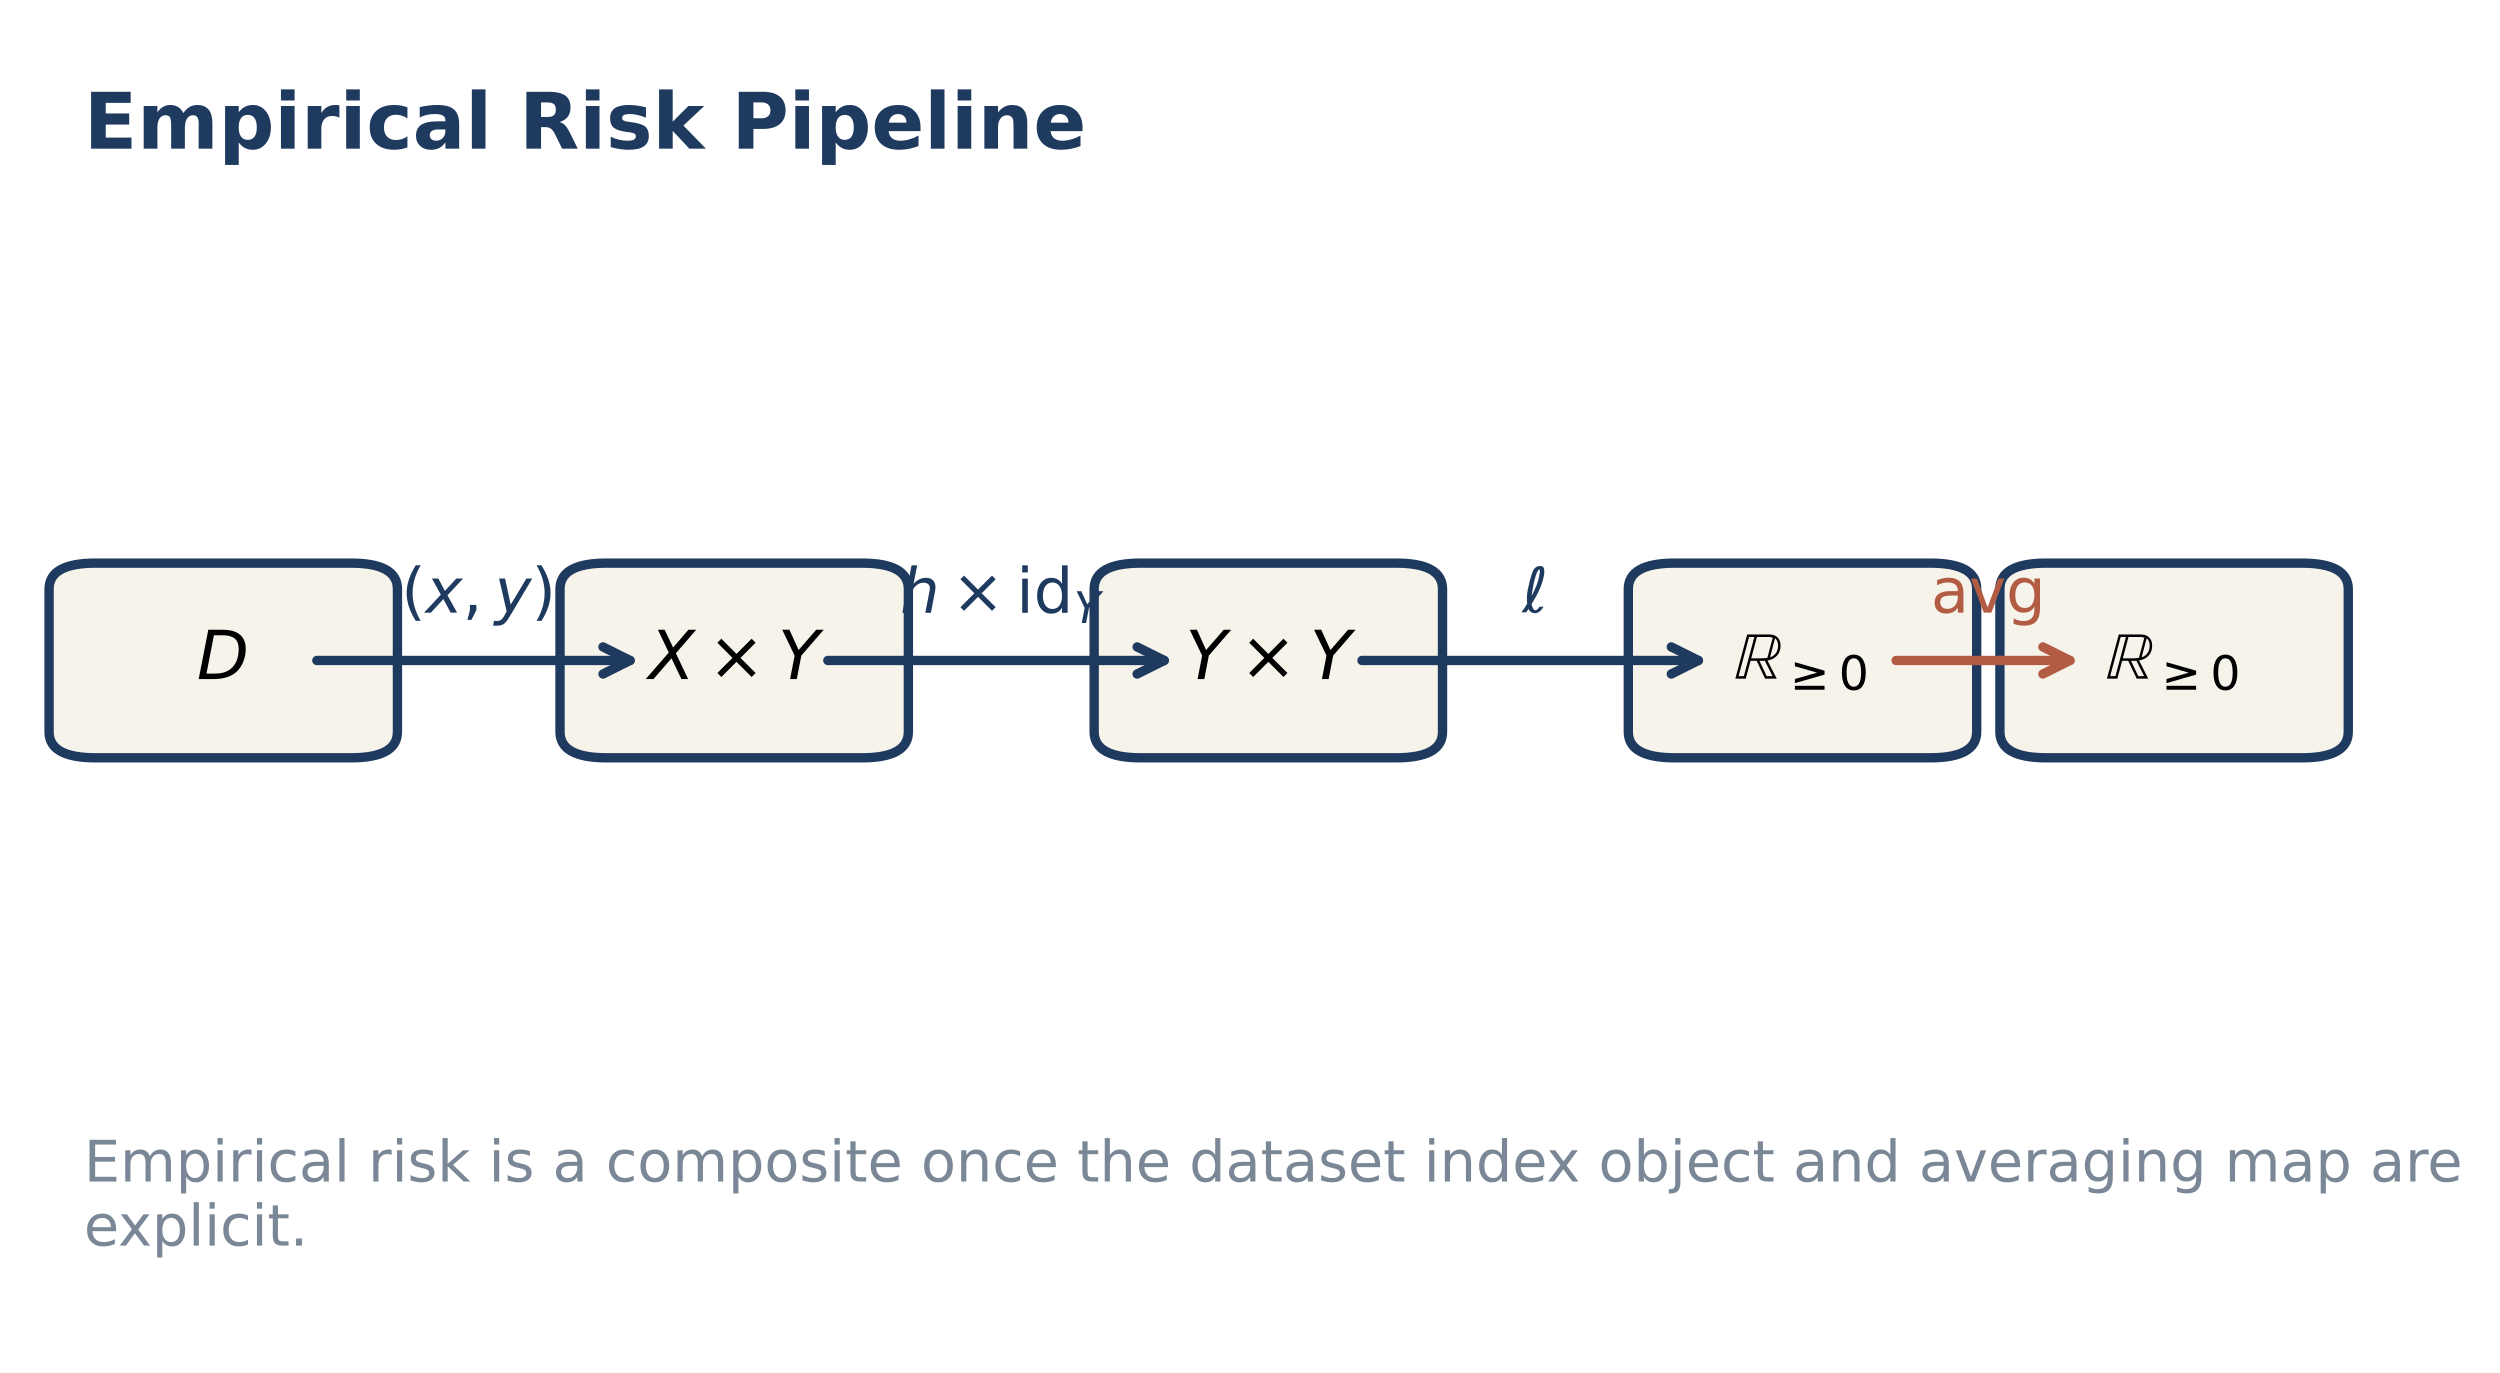
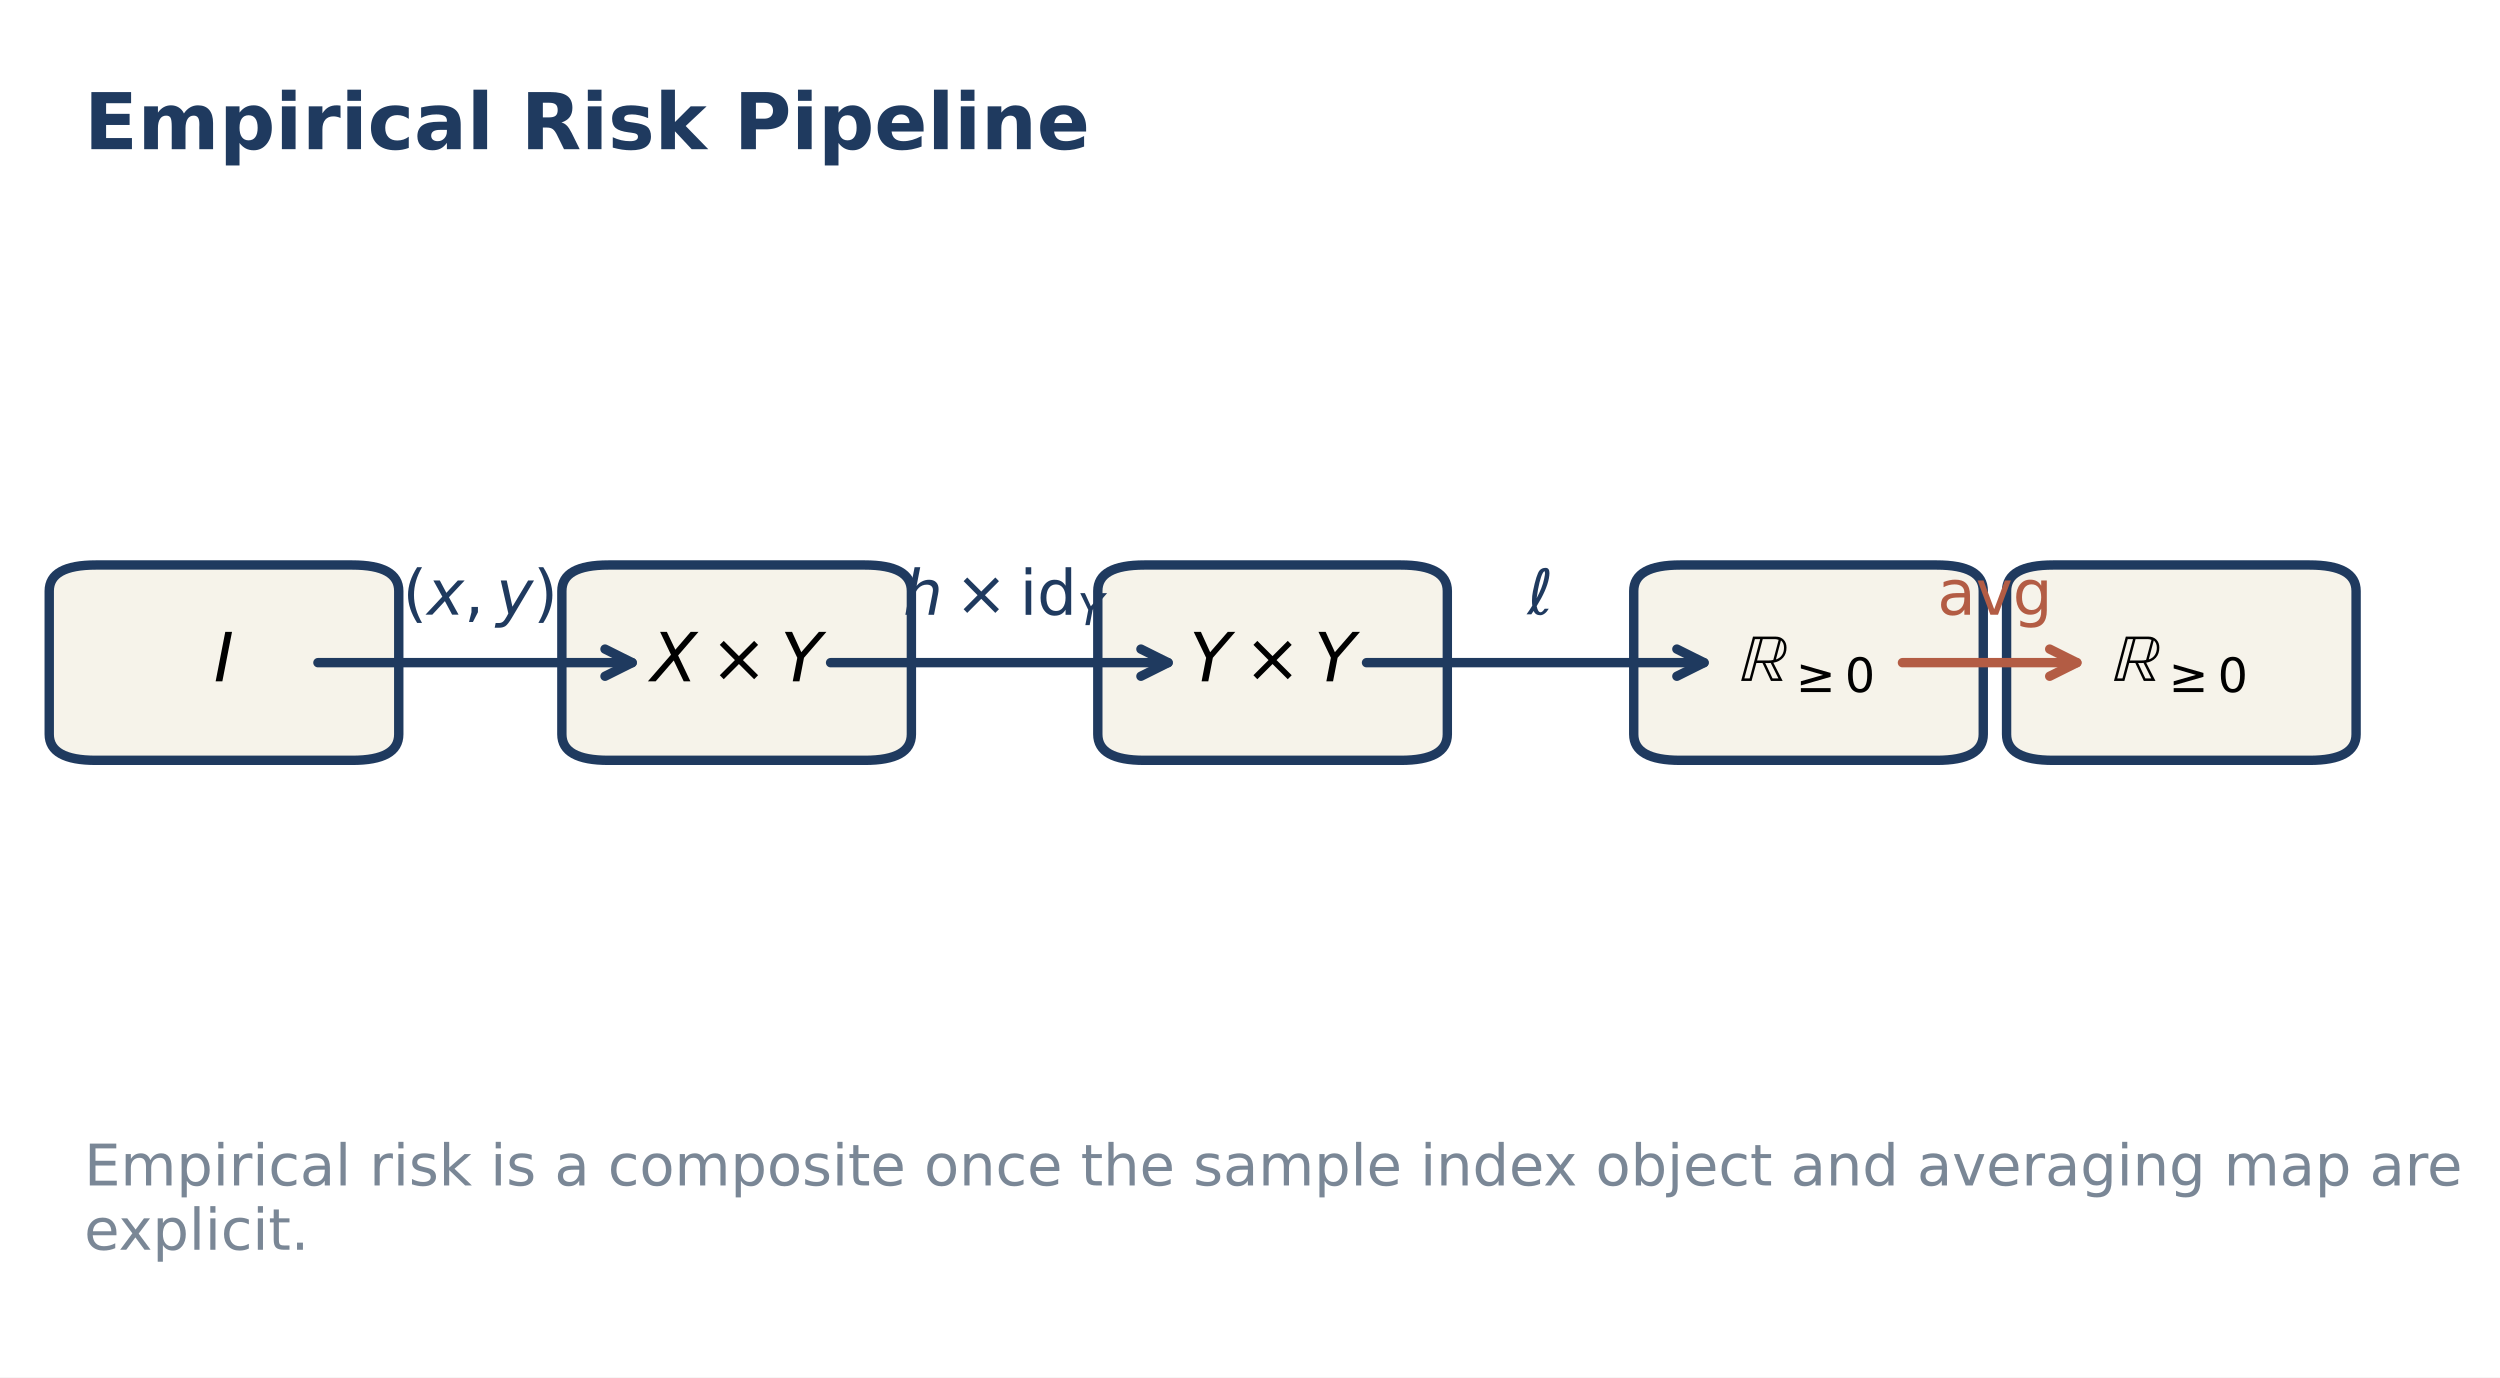
- <svg xmlns="http://www.w3.org/2000/svg" xmlns:xlink="http://www.w3.org/1999/xlink" width="480.533pt" height="263.88pt" viewBox="0 0 480.533 263.88" version="1.1">
+ <svg xmlns="http://www.w3.org/2000/svg" xmlns:xlink="http://www.w3.org/1999/xlink" width="478.938pt" height="263.88pt" viewBox="0 0 478.938 263.88" version="1.1">
  <defs>
    <style type="text/css">*{stroke-linejoin: round; stroke-linecap: butt}</style>
  </defs>
  <g id="figure_1">
    <g id="patch_1">
-       <path d="M 0 263.88  L 480.533 263.88  L 480.533 0  L 0 0  z " style="fill: #ffffff" />
+       <path d="M 0 263.88  L 478.938 263.88  L 478.938 0  L 0 0  z " style="fill: #ffffff" />
    </g>
    <g id="axes_1">
      <g id="patch_2">
-         <path d="M 18.36 145.661  L 67.464 145.661  Q 76.392 145.661 76.392 140.672  L 76.392 113.229  Q 76.392 108.239 67.464 108.239  L 18.36 108.239  Q 9.432 108.239 9.432 113.229  L 9.432 140.672  Q 9.432 145.661 18.36 145.661  z " clip-path="url(#p2419639640)" style="fill: #f6f3ea; stroke: #1f3a5f; stroke-width: 1.8; stroke-linejoin: miter" />
+         <path d="M 18.36 145.661  L 67.464 145.661  Q 76.392 145.661 76.392 140.672  L 76.392 113.229  Q 76.392 108.239 67.464 108.239  L 18.36 108.239  Q 9.432 108.239 9.432 113.229  L 9.432 140.672  Q 9.432 145.661 18.36 145.661  z " clip-path="url(#pafa9fb0522)" style="fill: #f6f3ea; stroke: #1f3a5f; stroke-width: 1.8; stroke-linejoin: miter" />
      </g>
      <g id="patch_3">
-         <path d="M 116.568 145.661  L 165.672 145.661  Q 174.6 145.661 174.6 140.672  L 174.6 113.229  Q 174.6 108.239 165.672 108.239  L 116.568 108.239  Q 107.64 108.239 107.64 113.229  L 107.64 140.672  Q 107.64 145.661 116.568 145.661  z " clip-path="url(#p2419639640)" style="fill: #f6f3ea; stroke: #1f3a5f; stroke-width: 1.8; stroke-linejoin: miter" />
+         <path d="M 116.568 145.661  L 165.672 145.661  Q 174.6 145.661 174.6 140.672  L 174.6 113.229  Q 174.6 108.239 165.672 108.239  L 116.568 108.239  Q 107.64 108.239 107.64 113.229  L 107.64 140.672  Q 107.64 145.661 116.568 145.661  z " clip-path="url(#pafa9fb0522)" style="fill: #f6f3ea; stroke: #1f3a5f; stroke-width: 1.8; stroke-linejoin: miter" />
      </g>
      <g id="patch_4">
-         <path d="M 219.24 145.661  L 268.344 145.661  Q 277.272 145.661 277.272 140.672  L 277.272 113.229  Q 277.272 108.239 268.344 108.239  L 219.24 108.239  Q 210.312 108.239 210.312 113.229  L 210.312 140.672  Q 210.312 145.661 219.24 145.661  z " clip-path="url(#p2419639640)" style="fill: #f6f3ea; stroke: #1f3a5f; stroke-width: 1.8; stroke-linejoin: miter" />
+         <path d="M 219.24 145.661  L 268.344 145.661  Q 277.272 145.661 277.272 140.672  L 277.272 113.229  Q 277.272 108.239 268.344 108.239  L 219.24 108.239  Q 210.312 108.239 210.312 113.229  L 210.312 140.672  Q 210.312 145.661 219.24 145.661  z " clip-path="url(#pafa9fb0522)" style="fill: #f6f3ea; stroke: #1f3a5f; stroke-width: 1.8; stroke-linejoin: miter" />
      </g>
      <g id="patch_5">
-         <path d="M 321.912 145.661  L 371.016 145.661  Q 379.944 145.661 379.944 140.672  L 379.944 113.229  Q 379.944 108.239 371.016 108.239  L 321.912 108.239  Q 312.984 108.239 312.984 113.229  L 312.984 140.672  Q 312.984 145.661 321.912 145.661  z " clip-path="url(#p2419639640)" style="fill: #f6f3ea; stroke: #1f3a5f; stroke-width: 1.8; stroke-linejoin: miter" />
+         <path d="M 321.912 145.661  L 371.016 145.661  Q 379.944 145.661 379.944 140.672  L 379.944 113.229  Q 379.944 108.239 371.016 108.239  L 321.912 108.239  Q 312.984 108.239 312.984 113.229  L 312.984 140.672  Q 312.984 145.661 321.912 145.661  z " clip-path="url(#pafa9fb0522)" style="fill: #f6f3ea; stroke: #1f3a5f; stroke-width: 1.8; stroke-linejoin: miter" />
      </g>
      <g id="patch_6">
-         <path d="M 393.336 145.661  L 442.44 145.661  Q 451.368 145.661 451.368 140.672  L 451.368 113.229  Q 451.368 108.239 442.44 108.239  L 393.336 108.239  Q 384.408 108.239 384.408 113.229  L 384.408 140.672  Q 384.408 145.661 393.336 145.661  z " clip-path="url(#p2419639640)" style="fill: #f6f3ea; stroke: #1f3a5f; stroke-width: 1.8; stroke-linejoin: miter" />
+         <path d="M 393.336 145.661  L 442.44 145.661  Q 451.368 145.661 451.368 140.672  L 451.368 113.229  Q 451.368 108.239 442.44 108.239  L 393.336 108.239  Q 384.408 108.239 384.408 113.229  L 384.408 140.672  Q 384.408 145.661 393.336 145.661  z " clip-path="url(#pafa9fb0522)" style="fill: #f6f3ea; stroke: #1f3a5f; stroke-width: 1.8; stroke-linejoin: miter" />
      </g>
      <g id="patch_7">
-         <path d="M 60.909 126.95  Q 92.014 126.95 121.106 126.95  " clip-path="url(#p2419639640)" style="fill: none; stroke: #1f3a5f; stroke-width: 1.8; stroke-linecap: round" />
-         <path d="M 115.906 124.35  L 121.106 126.95  L 115.906 129.55  " clip-path="url(#p2419639640)" style="fill: none; stroke: #1f3a5f; stroke-width: 1.8; stroke-linecap: round" />
+         <path d="M 60.909 126.95  Q 92.014 126.95 121.106 126.95  " clip-path="url(#pafa9fb0522)" style="fill: none; stroke: #1f3a5f; stroke-width: 1.8; stroke-linecap: round" />
+         <path d="M 115.906 124.35  L 121.106 126.95  L 115.906 129.55  " clip-path="url(#pafa9fb0522)" style="fill: none; stroke: #1f3a5f; stroke-width: 1.8; stroke-linecap: round" />
      </g>
      <g id="patch_8">
-         <path d="M 159.121 126.95  Q 192.455 126.95 223.777 126.95  " clip-path="url(#p2419639640)" style="fill: none; stroke: #1f3a5f; stroke-width: 1.8; stroke-linecap: round" />
-         <path d="M 218.577 124.35  L 223.777 126.95  L 218.577 129.55  " clip-path="url(#p2419639640)" style="fill: none; stroke: #1f3a5f; stroke-width: 1.8; stroke-linecap: round" />
+         <path d="M 159.121 126.95  Q 192.455 126.95 223.777 126.95  " clip-path="url(#pafa9fb0522)" style="fill: none; stroke: #1f3a5f; stroke-width: 1.8; stroke-linecap: round" />
+         <path d="M 218.577 124.35  L 223.777 126.95  L 218.577 129.55  " clip-path="url(#pafa9fb0522)" style="fill: none; stroke: #1f3a5f; stroke-width: 1.8; stroke-linecap: round" />
      </g>
      <g id="patch_9">
-         <path d="M 261.793 126.95  Q 295.127 126.95 326.449 126.95  " clip-path="url(#p2419639640)" style="fill: none; stroke: #1f3a5f; stroke-width: 1.8; stroke-linecap: round" />
-         <path d="M 321.249 124.35  L 326.449 126.95  L 321.249 129.55  " clip-path="url(#p2419639640)" style="fill: none; stroke: #1f3a5f; stroke-width: 1.8; stroke-linecap: round" />
+         <path d="M 261.793 126.95  Q 295.127 126.95 326.449 126.95  " clip-path="url(#pafa9fb0522)" style="fill: none; stroke: #1f3a5f; stroke-width: 1.8; stroke-linecap: round" />
+         <path d="M 321.249 124.35  L 326.449 126.95  L 321.249 129.55  " clip-path="url(#pafa9fb0522)" style="fill: none; stroke: #1f3a5f; stroke-width: 1.8; stroke-linecap: round" />
      </g>
      <g id="patch_10">
-         <path d="M 364.464 126.95  Q 382.175 126.95 397.873 126.95  " clip-path="url(#p2419639640)" style="fill: none; stroke: #b35c44; stroke-width: 1.8; stroke-linecap: round" />
-         <path d="M 392.673 124.35  L 397.873 126.95  L 392.673 129.55  " clip-path="url(#p2419639640)" style="fill: none; stroke: #b35c44; stroke-width: 1.8; stroke-linecap: round" />
+         <path d="M 364.464 126.95  Q 382.175 126.95 397.873 126.95  " clip-path="url(#pafa9fb0522)" style="fill: none; stroke: #b35c44; stroke-width: 1.8; stroke-linecap: round" />
+         <path d="M 392.673 124.35  L 397.873 126.95  L 392.673 129.55  " clip-path="url(#pafa9fb0522)" style="fill: none; stroke: #b35c44; stroke-width: 1.8; stroke-linecap: round" />
      </g>
      <g id="text_1">
        <g style="fill: #1f3a5f" transform="translate(16.128 28.57686) scale(0.15 -0.15)">
          <defs>
            <path id="DejaVuSans-Bold-45" d="M 588 4666  L 3834 4666  L 3834 3756  L 1791 3756  L 1791 2888  L 3713 2888  L 3713 1978  L 1791 1978  L 1791 909  L 3903 909  L 3903 0  L 588 0  L 588 4666  z " transform="scale(0.015625)" />
            <path id="DejaVuSans-Bold-6d" d="M 3781 2919  Q 3994 3244 4286 3414  Q 4578 3584 4928 3584  Q 5531 3584 5847 3212  Q 6163 2841 6163 2131  L 6163 0  L 5038 0  L 5038 1825  Q 5041 1866 5042 1909  Q 5044 1953 5044 2034  Q 5044 2406 4934 2573  Q 4825 2741 4581 2741  Q 4263 2741 4089 2478  Q 3916 2216 3909 1719  L 3909 0  L 2784 0  L 2784 1825  Q 2784 2406 2684 2573  Q 2584 2741 2328 2741  Q 2006 2741 1831 2477  Q 1656 2213 1656 1722  L 1656 0  L 531 0  L 531 3500  L 1656 3500  L 1656 2988  Q 1863 3284 2130 3434  Q 2397 3584 2719 3584  Q 3081 3584 3359 3409  Q 3638 3234 3781 2919  z " transform="scale(0.015625)" />
            <path id="DejaVuSans-Bold-70" d="M 1656 506  L 1656 -1331  L 538 -1331  L 538 3500  L 1656 3500  L 1656 2988  Q 1888 3294 2169 3439  Q 2450 3584 2816 3584  Q 3463 3584 3878 3070  Q 4294 2556 4294 1747  Q 4294 938 3878 423  Q 3463 -91 2816 -91  Q 2450 -91 2169 54  Q 1888 200 1656 506  z M 2400 2772  Q 2041 2772 1848 2508  Q 1656 2244 1656 1747  Q 1656 1250 1848 986  Q 2041 722 2400 722  Q 2759 722 2948 984  Q 3138 1247 3138 1747  Q 3138 2247 2948 2509  Q 2759 2772 2400 2772  z " transform="scale(0.015625)" />
            <path id="DejaVuSans-Bold-69" d="M 538 3500  L 1656 3500  L 1656 0  L 538 0  L 538 3500  z M 538 4863  L 1656 4863  L 1656 3950  L 538 3950  L 538 4863  z " transform="scale(0.015625)" />
            <path id="DejaVuSans-Bold-72" d="M 3138 2547  Q 2991 2616 2845 2648  Q 2700 2681 2553 2681  Q 2122 2681 1889 2404  Q 1656 2128 1656 1613  L 1656 0  L 538 0  L 538 3500  L 1656 3500  L 1656 2925  Q 1872 3269 2151 3426  Q 2431 3584 2822 3584  Q 2878 3584 2943 3579  Q 3009 3575 3134 3559  L 3138 2547  z " transform="scale(0.015625)" />
            <path id="DejaVuSans-Bold-63" d="M 3366 3391  L 3366 2478  Q 3138 2634 2908 2709  Q 2678 2784 2431 2784  Q 1963 2784 1702 2511  Q 1441 2238 1441 1747  Q 1441 1256 1702 982  Q 1963 709 2431 709  Q 2694 709 2930 787  Q 3166 866 3366 1019  L 3366 103  Q 3103 6 2833 -42  Q 2563 -91 2291 -91  Q 1344 -91 809 395  Q 275 881 275 1747  Q 275 2613 809 3098  Q 1344 3584 2291 3584  Q 2566 3584 2833 3536  Q 3100 3488 3366 3391  z " transform="scale(0.015625)" />
            <path id="DejaVuSans-Bold-61" d="M 2106 1575  Q 1756 1575 1579 1456  Q 1403 1338 1403 1106  Q 1403 894 1545 773  Q 1688 653 1941 653  Q 2256 653 2472 879  Q 2688 1106 2688 1447  L 2688 1575  L 2106 1575  z M 3816 1997  L 3816 0  L 2688 0  L 2688 519  Q 2463 200 2181 54  Q 1900 -91 1497 -91  Q 953 -91 614 226  Q 275 544 275 1050  Q 275 1666 698 1953  Q 1122 2241 2028 2241  L 2688 2241  L 2688 2328  Q 2688 2594 2478 2717  Q 2269 2841 1825 2841  Q 1466 2841 1156 2769  Q 847 2697 581 2553  L 581 3406  Q 941 3494 1303 3539  Q 1666 3584 2028 3584  Q 2975 3584 3395 3211  Q 3816 2838 3816 1997  z " transform="scale(0.015625)" />
            <path id="DejaVuSans-Bold-6c" d="M 538 4863  L 1656 4863  L 1656 0  L 538 0  L 538 4863  z " transform="scale(0.015625)" />
            <path id="DejaVuSans-Bold-20" transform="scale(0.015625)" />
            <path id="DejaVuSans-Bold-52" d="M 2297 2597  Q 2675 2597 2839 2737  Q 3003 2878 3003 3200  Q 3003 3519 2839 3656  Q 2675 3794 2297 3794  L 1791 3794  L 1791 2597  L 2297 2597  z M 1791 1766  L 1791 0  L 588 0  L 588 4666  L 2425 4666  Q 3347 4666 3776 4356  Q 4206 4047 4206 3378  Q 4206 2916 3982 2619  Q 3759 2322 3309 2181  Q 3556 2125 3751 1926  Q 3947 1728 4147 1325  L 4800 0  L 3519 0  L 2950 1159  Q 2778 1509 2601 1637  Q 2425 1766 2131 1766  L 1791 1766  z " transform="scale(0.015625)" />
            <path id="DejaVuSans-Bold-73" d="M 3272 3391  L 3272 2541  Q 2913 2691 2578 2766  Q 2244 2841 1947 2841  Q 1628 2841 1473 2761  Q 1319 2681 1319 2516  Q 1319 2381 1436 2309  Q 1553 2238 1856 2203  L 2053 2175  Q 2913 2066 3209 1816  Q 3506 1566 3506 1031  Q 3506 472 3093 190  Q 2681 -91 1863 -91  Q 1516 -91 1145 -36  Q 775 19 384 128  L 384 978  Q 719 816 1070 734  Q 1422 653 1784 653  Q 2113 653 2278 743  Q 2444 834 2444 1013  Q 2444 1163 2330 1236  Q 2216 1309 1875 1350  L 1678 1375  Q 931 1469 631 1722  Q 331 1975 331 2491  Q 331 3047 712 3315  Q 1094 3584 1881 3584  Q 2191 3584 2531 3537  Q 2872 3491 3272 3391  z " transform="scale(0.015625)" />
            <path id="DejaVuSans-Bold-6b" d="M 538 4863  L 1656 4863  L 1656 2216  L 2944 3500  L 4244 3500  L 2534 1894  L 4378 0  L 3022 0  L 1656 1459  L 1656 0  L 538 0  L 538 4863  z " transform="scale(0.015625)" />
            <path id="DejaVuSans-Bold-50" d="M 588 4666  L 2584 4666  Q 3475 4666 3951 4270  Q 4428 3875 4428 3144  Q 4428 2409 3951 2014  Q 3475 1619 2584 1619  L 1791 1619  L 1791 0  L 588 0  L 588 4666  z M 1791 3794  L 1791 2491  L 2456 2491  Q 2806 2491 2997 2661  Q 3188 2831 3188 3144  Q 3188 3456 2997 3625  Q 2806 3794 2456 3794  L 1791 3794  z " transform="scale(0.015625)" />
            <path id="DejaVuSans-Bold-65" d="M 4031 1759  L 4031 1441  L 1416 1441  Q 1456 1047 1700 850  Q 1944 653 2381 653  Q 2734 653 3104 758  Q 3475 863 3866 1075  L 3866 213  Q 3469 63 3072 -14  Q 2675 -91 2278 -91  Q 1328 -91 801 392  Q 275 875 275 1747  Q 275 2603 792 3093  Q 1309 3584 2216 3584  Q 3041 3584 3536 3087  Q 4031 2591 4031 1759  z M 2881 2131  Q 2881 2450 2695 2645  Q 2509 2841 2209 2841  Q 1884 2841 1681 2658  Q 1478 2475 1428 2131  L 2881 2131  z " transform="scale(0.015625)" />
            <path id="DejaVuSans-Bold-6e" d="M 4056 2131  L 4056 0  L 2931 0  L 2931 347  L 2931 1631  Q 2931 2084 2911 2256  Q 2891 2428 2841 2509  Q 2775 2619 2662 2680  Q 2550 2741 2406 2741  Q 2056 2741 1856 2470  Q 1656 2200 1656 1722  L 1656 0  L 538 0  L 538 3500  L 1656 3500  L 1656 2988  Q 1909 3294 2193 3439  Q 2478 3584 2822 3584  Q 3428 3584 3742 3212  Q 4056 2841 4056 2131  z " transform="scale(0.015625)" />
          </defs>
          <use xlink:href="#DejaVuSans-Bold-45" />
          <use xlink:href="#DejaVuSans-Bold-6d" transform="translate(68.31055 0)" />
          <use xlink:href="#DejaVuSans-Bold-70" transform="translate(172.5098 0)" />
          <use xlink:href="#DejaVuSans-Bold-69" transform="translate(244.0918 0)" />
          <use xlink:href="#DejaVuSans-Bold-72" transform="translate(278.3691 0)" />
          <use xlink:href="#DejaVuSans-Bold-69" transform="translate(327.6855 0)" />
          <use xlink:href="#DejaVuSans-Bold-63" transform="translate(361.9629 0)" />
          <use xlink:href="#DejaVuSans-Bold-61" transform="translate(421.2402 0)" />
          <use xlink:href="#DejaVuSans-Bold-6c" transform="translate(488.7207 0)" />
          <use xlink:href="#DejaVuSans-Bold-20" transform="translate(522.998 0)" />
          <use xlink:href="#DejaVuSans-Bold-52" transform="translate(557.8125 0)" />
          <use xlink:href="#DejaVuSans-Bold-69" transform="translate(634.8145 0)" />
          <use xlink:href="#DejaVuSans-Bold-73" transform="translate(669.0918 0)" />
          <use xlink:href="#DejaVuSans-Bold-6b" transform="translate(728.6133 0)" />
          <use xlink:href="#DejaVuSans-Bold-20" transform="translate(795.1172 0)" />
          <use xlink:href="#DejaVuSans-Bold-50" transform="translate(829.9316 0)" />
          <use xlink:href="#DejaVuSans-Bold-69" transform="translate(903.2227 0)" />
          <use xlink:href="#DejaVuSans-Bold-70" transform="translate(937.5 0)" />
          <use xlink:href="#DejaVuSans-Bold-65" transform="translate(1009.082 0)" />
          <use xlink:href="#DejaVuSans-Bold-6c" transform="translate(1076.904 0)" />
          <use xlink:href="#DejaVuSans-Bold-69" transform="translate(1111.182 0)" />
          <use xlink:href="#DejaVuSans-Bold-6e" transform="translate(1145.459 0)" />
          <use xlink:href="#DejaVuSans-Bold-65" transform="translate(1216.65 0)" />
        </g>
      </g>
      <g id="text_2">
-         <g transform="translate(37.842 130.5376) scale(0.13 -0.13)">
-           <defs>
-             <path id="DejaVuSans-Oblique-44" d="M 1081 4666  L 2438 4666  Q 3519 4666 4070 4208  Q 4622 3750 4622 2847  Q 4622 2250 4412 1698  Q 4203 1147 3834 769  Q 3463 381 2891 190  Q 2319 0 1538 0  L 172 0  L 1081 4666  z M 1613 4147  L 909 519  L 1734 519  Q 2794 519 3375 1128  Q 3956 1738 3956 2847  Q 3956 3519 3581 3833  Q 3206 4147 2406 4147  L 1613 4147  z " transform="scale(0.015625)" />
-           </defs>
-           <use xlink:href="#DejaVuSans-Oblique-44" transform="translate(0 0.09375)" />
+         <g transform="translate(40.962 130.5376) scale(0.13 -0.13)">
+           <defs>
+             <path id="DejaVuSans-Oblique-49" d="M 1081 4666  L 1716 4666  L 806 0  L 172 0  L 1081 4666  z " transform="scale(0.015625)" />
+           </defs>
+           <use xlink:href="#DejaVuSans-Oblique-49" transform="translate(0 0.09375)" />
        </g>
      </g>
      <g id="text_3">
        <g transform="translate(124.675 130.5376) scale(0.13 -0.13)">
          <defs>
            <path id="DejaVuSans-Oblique-58" d="M 878 4666  L 1516 4666  L 2316 2981  L 3763 4666  L 4500 4666  L 2578 2438  L 3738 0  L 3103 0  L 2163 1966  L 459 0  L -275 0  L 1906 2509  L 878 4666  z " transform="scale(0.015625)" />
            <path id="DejaVuSans-d7" d="M 4488 3438  L 3059 2003  L 4488 575  L 4116 197  L 2681 1631  L 1247 197  L 878 575  L 2303 2003  L 878 3438  L 1247 3816  L 2681 2381  L 4116 3816  L 4488 3438  z " transform="scale(0.015625)" />
            <path id="DejaVuSans-Oblique-59" d="M 403 4666  L 1081 4666  L 1953 2747  L 3616 4666  L 4325 4666  L 2209 2222  L 1778 0  L 1147 0  L 1575 2222  L 403 4666  z " transform="scale(0.015625)" />
          </defs>
          <use xlink:href="#DejaVuSans-Oblique-58" transform="translate(0 0.09375)" />
          <use xlink:href="#DejaVuSans-d7" transform="translate(87.98828 0.09375)" />
          <use xlink:href="#DejaVuSans-Oblique-59" transform="translate(191.2598 0.09375)" />
        </g>
      </g>
      <g id="text_4">
        <g transform="translate(227.867 130.5376) scale(0.13 -0.13)">
          <use xlink:href="#DejaVuSans-Oblique-59" transform="translate(0 0.09375)" />
          <use xlink:href="#DejaVuSans-d7" transform="translate(80.56641 0.09375)" />
          <use xlink:href="#DejaVuSans-Oblique-59" transform="translate(183.8379 0.09375)" />
        </g>
      </g>
      <g id="text_5">
        <g transform="translate(333.334 130.5376) scale(0.13 -0.13)">
          <defs>
            <path id="STIXGeneral-Italic-211d" d="M 1229 4179  L 3360 4179  Q 3827 4179 4108 3894  Q 4390 3610 4390 3142  Q 4390 2554 4060 2186  Q 3731 1818 3149 1715  L 4026 0  L 2925 0  L 2125 1690  L 1549 1690  L 1094 0  L 109 0  L 1229 4179  z M 3866 3821  L 3392 2022  Q 3770 2144 3962 2438  Q 4154 2733 4154 3136  Q 4154 3584 3866 3821  z M 3142 1978  L 3648 3872  Q 3450 3942 3296 3942  L 2150 3942  L 1613 1926  L 2630 1926  Q 2957 1926 3142 1978  z M 3629 237  L 2899 1696  Q 2829 1683 2682 1683  Q 2630 1683 2531 1686  Q 2432 1690 2387 1690  L 3072 237  L 3629 237  z M 1907 3942  L 1408 3942  L 416 237  L 915 237  L 1907 3942  z " transform="scale(0.015625)" />
            <path id="DejaVuSans-2265" d="M 678 3175  L 678 3725  L 4684 2578  L 4684 2047  L 678 897  L 678 1453  L 3681 2309  L 678 3175  z M 4684 531  L 4684 0  L 678 0  L 678 531  L 4684 531  z " transform="scale(0.015625)" />
            <path id="DejaVuSans-30" d="M 2034 4250  Q 1547 4250 1301 3770  Q 1056 3291 1056 2328  Q 1056 1369 1301 889  Q 1547 409 2034 409  Q 2525 409 2770 889  Q 3016 1369 3016 2328  Q 3016 3291 2770 3770  Q 2525 4250 2034 4250  z M 2034 4750  Q 2819 4750 3233 4129  Q 3647 3509 3647 2328  Q 3647 1150 3233 529  Q 2819 -91 2034 -91  Q 1250 -91 836 529  Q 422 1150 422 2328  Q 422 3509 836 4129  Q 1250 4750 2034 4750  z " transform="scale(0.015625)" />
          </defs>
          <use xlink:href="#STIXGeneral-Italic-211d" transform="translate(0 0.703125)" />
          <use xlink:href="#DejaVuSans-2265" transform="translate(82.33768 -15.70312) scale(0.7)" />
          <use xlink:href="#DejaVuSans-30" transform="translate(154.6277 -15.70312) scale(0.7)" />
        </g>
      </g>
      <g id="text_6">
        <g transform="translate(404.758 130.5376) scale(0.13 -0.13)">
          <use xlink:href="#STIXGeneral-Italic-211d" transform="translate(0 0.703125)" />
          <use xlink:href="#DejaVuSans-2265" transform="translate(82.33768 -15.70312) scale(0.7)" />
          <use xlink:href="#DejaVuSans-30" transform="translate(154.6277 -15.70312) scale(0.7)" />
        </g>
      </g>
      <g id="text_7">
        <g style="fill: #1f3a5f" transform="translate(77.136 117.7764) scale(0.12 -0.12)">
          <defs>
            <path id="DejaVuSans-28" d="M 1984 4856  Q 1566 4138 1362 3434  Q 1159 2731 1159 2009  Q 1159 1288 1364 580  Q 1569 -128 1984 -844  L 1484 -844  Q 1016 -109 783 600  Q 550 1309 550 2009  Q 550 2706 781 3412  Q 1013 4119 1484 4856  L 1984 4856  z " transform="scale(0.015625)" />
            <path id="DejaVuSans-Oblique-78" d="M 3841 3500  L 2234 1784  L 3219 0  L 2559 0  L 1819 1388  L 531 0  L -166 0  L 1556 1844  L 641 3500  L 1300 3500  L 1972 2234  L 3144 3500  L 3841 3500  z " transform="scale(0.015625)" />
            <path id="DejaVuSans-2c" d="M 750 794  L 1409 794  L 1409 256  L 897 -744  L 494 -744  L 750 256  L 750 794  z " transform="scale(0.015625)" />
            <path id="DejaVuSans-Oblique-79" d="M 1588 -325  Q 1188 -997 936 -1164  Q 684 -1331 294 -1331  L -159 -1331  L -63 -850  L 269 -850  Q 509 -850 678 -719  Q 847 -588 1056 -206  L 1234 128  L 459 3500  L 1069 3500  L 1650 819  L 3256 3500  L 3859 3500  L 1588 -325  z " transform="scale(0.015625)" />
            <path id="DejaVuSans-29" d="M 513 4856  L 1013 4856  Q 1481 4119 1714 3412  Q 1947 2706 1947 2009  Q 1947 1309 1714 600  Q 1481 -109 1013 -844  L 513 -844  Q 928 -128 1133 580  Q 1338 1288 1338 2009  Q 1338 2731 1133 3434  Q 928 4138 513 4856  z " transform="scale(0.015625)" />
          </defs>
          <use xlink:href="#DejaVuSans-28" transform="translate(0 0.125)" />
          <use xlink:href="#DejaVuSans-Oblique-78" transform="translate(39.01367 0.125)" />
          <use xlink:href="#DejaVuSans-2c" transform="translate(98.19336 0.125)" />
          <use xlink:href="#DejaVuSans-Oblique-79" transform="translate(149.4629 0.125)" />
          <use xlink:href="#DejaVuSans-29" transform="translate(208.6426 0.125)" />
        </g>
      </g>
      <g id="text_8">
        <g style="fill: #1f3a5f" transform="translate(173.016 117.7876) scale(0.12 -0.12)">
          <defs>
            <path id="DejaVuSans-Oblique-68" d="M 3566 2113  L 3156 0  L 2578 0  L 2988 2091  Q 3016 2238 3031 2350  Q 3047 2463 3047 2528  Q 3047 2791 2881 2937  Q 2716 3084 2419 3084  Q 1956 3084 1617 2771  Q 1278 2459 1178 1941  L 800 0  L 225 0  L 1172 4863  L 1747 4863  L 1375 2950  Q 1594 3244 1934 3414  Q 2275 3584 2650 3584  Q 3113 3584 3367 3334  Q 3622 3084 3622 2631  Q 3622 2519 3608 2391  Q 3594 2263 3566 2113  z " transform="scale(0.015625)" />
            <path id="DejaVuSans-69" d="M 603 3500  L 1178 3500  L 1178 0  L 603 0  L 603 3500  z M 603 4863  L 1178 4863  L 1178 4134  L 603 4134  L 603 4863  z " transform="scale(0.015625)" />
            <path id="DejaVuSans-64" d="M 2906 2969  L 2906 4863  L 3481 4863  L 3481 0  L 2906 0  L 2906 525  Q 2725 213 2448 61  Q 2172 -91 1784 -91  Q 1150 -91 751 415  Q 353 922 353 1747  Q 353 2572 751 3078  Q 1150 3584 1784 3584  Q 2172 3584 2448 3432  Q 2725 3281 2906 2969  z M 947 1747  Q 947 1113 1208 752  Q 1469 391 1925 391  Q 2381 391 2643 752  Q 2906 1113 2906 1747  Q 2906 2381 2643 2742  Q 2381 3103 1925 3103  Q 1469 3103 1208 2742  Q 947 2381 947 1747  z " transform="scale(0.015625)" />
          </defs>
          <use xlink:href="#DejaVuSans-Oblique-68" transform="translate(0 0.015625)" />
          <use xlink:href="#DejaVuSans-d7" transform="translate(82.86133 0.015625)" />
          <use xlink:href="#DejaVuSans-69" transform="translate(186.1328 0.015625)" />
          <use xlink:href="#DejaVuSans-64" transform="translate(213.916 0.015625)" />
          <use xlink:href="#DejaVuSans-Oblique-59" transform="translate(278.3496 -16.39062) scale(0.7)" />
        </g>
      </g>
      <g id="text_9">
        <g style="fill: #1f3a5f" transform="translate(292.608 117.7876) scale(0.12 -0.12)">
          <defs>
            <path id="DejaVuSans-Oblique-2113" d="M 950 838  Q 1078 213 1350 213  Q 1531 213 1766 572  L 2181 572  Q 1994 253 1775 88  Q 1538 -91 1319 -91  Q 831 -91 634 344  L 400 0  L -88 0  Q 250 459 500 888  Q 469 1131 469 1397  Q 469 1872 566 2347  Q 931 4131 1256 4497  Q 1481 4750 1866 4750  Q 2256 4750 2256 4209  Q 2253 3966 2197 3675  Q 1972 2484 950 838  z M 947 1656  Q 1531 2744 1709 3613  Q 1803 4072 1803 4191  Q 1803 4406 1725 4406  Q 1384 4134 1081 2516  Q 997 2063 947 1656  z " transform="scale(0.015625)" />
          </defs>
          <use xlink:href="#DejaVuSans-Oblique-2113" transform="translate(0 0.78125)" />
        </g>
      </g>
      <g id="text_10">
        <g style="fill: #b35c44" transform="translate(371.136 117.7633) scale(0.12 -0.12)">
          <defs>
            <path id="DejaVuSans-61" d="M 2194 1759  Q 1497 1759 1228 1600  Q 959 1441 959 1056  Q 959 750 1161 570  Q 1363 391 1709 391  Q 2188 391 2477 730  Q 2766 1069 2766 1631  L 2766 1759  L 2194 1759  z M 3341 1997  L 3341 0  L 2766 0  L 2766 531  Q 2569 213 2275 61  Q 1981 -91 1556 -91  Q 1019 -91 701 211  Q 384 513 384 1019  Q 384 1609 779 1909  Q 1175 2209 1959 2209  L 2766 2209  L 2766 2266  Q 2766 2663 2505 2880  Q 2244 3097 1772 3097  Q 1472 3097 1187 3025  Q 903 2953 641 2809  L 641 3341  Q 956 3463 1253 3523  Q 1550 3584 1831 3584  Q 2591 3584 2966 3190  Q 3341 2797 3341 1997  z " transform="scale(0.015625)" />
            <path id="DejaVuSans-76" d="M 191 3500  L 800 3500  L 1894 563  L 2988 3500  L 3597 3500  L 2284 0  L 1503 0  L 191 3500  z " transform="scale(0.015625)" />
            <path id="DejaVuSans-67" d="M 2906 1791  Q 2906 2416 2648 2759  Q 2391 3103 1925 3103  Q 1463 3103 1205 2759  Q 947 2416 947 1791  Q 947 1169 1205 825  Q 1463 481 1925 481  Q 2391 481 2648 825  Q 2906 1169 2906 1791  z M 3481 434  Q 3481 -459 3084 -895  Q 2688 -1331 1869 -1331  Q 1566 -1331 1297 -1286  Q 1028 -1241 775 -1147  L 775 -588  Q 1028 -725 1275 -790  Q 1522 -856 1778 -856  Q 2344 -856 2625 -561  Q 2906 -266 2906 331  L 2906 616  Q 2728 306 2450 153  Q 2172 0 1784 0  Q 1141 0 747 490  Q 353 981 353 1791  Q 353 2603 747 3093  Q 1141 3584 1784 3584  Q 2172 3584 2450 3431  Q 2728 3278 2906 2969  L 2906 3500  L 3481 3500  L 3481 434  z " transform="scale(0.015625)" />
          </defs>
          <use xlink:href="#DejaVuSans-61" />
          <use xlink:href="#DejaVuSans-76" transform="translate(61.2793 0)" />
          <use xlink:href="#DejaVuSans-67" transform="translate(120.459 0)" />
        </g>
      </g>
      <g id="text_11">
        <g style="fill: #7a8796" transform="translate(16.128 227.106) scale(0.11 -0.11)">
          <defs>
            <path id="DejaVuSans-45" d="M 628 4666  L 3578 4666  L 3578 4134  L 1259 4134  L 1259 2753  L 3481 2753  L 3481 2222  L 1259 2222  L 1259 531  L 3634 531  L 3634 0  L 628 0  L 628 4666  z " transform="scale(0.015625)" />
            <path id="DejaVuSans-6d" d="M 3328 2828  Q 3544 3216 3844 3400  Q 4144 3584 4550 3584  Q 5097 3584 5394 3201  Q 5691 2819 5691 2113  L 5691 0  L 5113 0  L 5113 2094  Q 5113 2597 4934 2840  Q 4756 3084 4391 3084  Q 3944 3084 3684 2787  Q 3425 2491 3425 1978  L 3425 0  L 2847 0  L 2847 2094  Q 2847 2600 2669 2842  Q 2491 3084 2119 3084  Q 1678 3084 1418 2786  Q 1159 2488 1159 1978  L 1159 0  L 581 0  L 581 3500  L 1159 3500  L 1159 2956  Q 1356 3278 1631 3431  Q 1906 3584 2284 3584  Q 2666 3584 2933 3390  Q 3200 3197 3328 2828  z " transform="scale(0.015625)" />
            <path id="DejaVuSans-70" d="M 1159 525  L 1159 -1331  L 581 -1331  L 581 3500  L 1159 3500  L 1159 2969  Q 1341 3281 1617 3432  Q 1894 3584 2278 3584  Q 2916 3584 3314 3078  Q 3713 2572 3713 1747  Q 3713 922 3314 415  Q 2916 -91 2278 -91  Q 1894 -91 1617 61  Q 1341 213 1159 525  z M 3116 1747  Q 3116 2381 2855 2742  Q 2594 3103 2138 3103  Q 1681 3103 1420 2742  Q 1159 2381 1159 1747  Q 1159 1113 1420 752  Q 1681 391 2138 391  Q 2594 391 2855 752  Q 3116 1113 3116 1747  z " transform="scale(0.015625)" />
            <path id="DejaVuSans-72" d="M 2631 2963  Q 2534 3019 2420 3045  Q 2306 3072 2169 3072  Q 1681 3072 1420 2755  Q 1159 2438 1159 1844  L 1159 0  L 581 0  L 581 3500  L 1159 3500  L 1159 2956  Q 1341 3275 1631 3429  Q 1922 3584 2338 3584  Q 2397 3584 2469 3576  Q 2541 3569 2628 3553  L 2631 2963  z " transform="scale(0.015625)" />
            <path id="DejaVuSans-63" d="M 3122 3366  L 3122 2828  Q 2878 2963 2633 3030  Q 2388 3097 2138 3097  Q 1578 3097 1268 2742  Q 959 2388 959 1747  Q 959 1106 1268 751  Q 1578 397 2138 397  Q 2388 397 2633 464  Q 2878 531 3122 666  L 3122 134  Q 2881 22 2623 -34  Q 2366 -91 2075 -91  Q 1284 -91 818 406  Q 353 903 353 1747  Q 353 2603 823 3093  Q 1294 3584 2113 3584  Q 2378 3584 2631 3529  Q 2884 3475 3122 3366  z " transform="scale(0.015625)" />
            <path id="DejaVuSans-6c" d="M 603 4863  L 1178 4863  L 1178 0  L 603 0  L 603 4863  z " transform="scale(0.015625)" />
            <path id="DejaVuSans-20" transform="scale(0.015625)" />
            <path id="DejaVuSans-73" d="M 2834 3397  L 2834 2853  Q 2591 2978 2328 3040  Q 2066 3103 1784 3103  Q 1356 3103 1142 2972  Q 928 2841 928 2578  Q 928 2378 1081 2264  Q 1234 2150 1697 2047  L 1894 2003  Q 2506 1872 2764 1633  Q 3022 1394 3022 966  Q 3022 478 2636 193  Q 2250 -91 1575 -91  Q 1294 -91 989 -36  Q 684 19 347 128  L 347 722  Q 666 556 975 473  Q 1284 391 1588 391  Q 1994 391 2212 530  Q 2431 669 2431 922  Q 2431 1156 2273 1281  Q 2116 1406 1581 1522  L 1381 1569  Q 847 1681 609 1914  Q 372 2147 372 2553  Q 372 3047 722 3315  Q 1072 3584 1716 3584  Q 2034 3584 2315 3537  Q 2597 3491 2834 3397  z " transform="scale(0.015625)" />
            <path id="DejaVuSans-6b" d="M 581 4863  L 1159 4863  L 1159 1991  L 2875 3500  L 3609 3500  L 1753 1863  L 3688 0  L 2938 0  L 1159 1709  L 1159 0  L 581 0  L 581 4863  z " transform="scale(0.015625)" />
            <path id="DejaVuSans-6f" d="M 1959 3097  Q 1497 3097 1228 2736  Q 959 2375 959 1747  Q 959 1119 1226 758  Q 1494 397 1959 397  Q 2419 397 2687 759  Q 2956 1122 2956 1747  Q 2956 2369 2687 2733  Q 2419 3097 1959 3097  z M 1959 3584  Q 2709 3584 3137 3096  Q 3566 2609 3566 1747  Q 3566 888 3137 398  Q 2709 -91 1959 -91  Q 1206 -91 779 398  Q 353 888 353 1747  Q 353 2609 779 3096  Q 1206 3584 1959 3584  z " transform="scale(0.015625)" />
            <path id="DejaVuSans-74" d="M 1172 4494  L 1172 3500  L 2356 3500  L 2356 3053  L 1172 3053  L 1172 1153  Q 1172 725 1289 603  Q 1406 481 1766 481  L 2356 481  L 2356 0  L 1766 0  Q 1100 0 847 248  Q 594 497 594 1153  L 594 3053  L 172 3053  L 172 3500  L 594 3500  L 594 4494  L 1172 4494  z " transform="scale(0.015625)" />
            <path id="DejaVuSans-65" d="M 3597 1894  L 3597 1613  L 953 1613  Q 991 1019 1311 708  Q 1631 397 2203 397  Q 2534 397 2845 478  Q 3156 559 3463 722  L 3463 178  Q 3153 47 2828 -22  Q 2503 -91 2169 -91  Q 1331 -91 842 396  Q 353 884 353 1716  Q 353 2575 817 3079  Q 1281 3584 2069 3584  Q 2775 3584 3186 3129  Q 3597 2675 3597 1894  z M 3022 2063  Q 3016 2534 2758 2815  Q 2500 3097 2075 3097  Q 1594 3097 1305 2825  Q 1016 2553 972 2059  L 3022 2063  z " transform="scale(0.015625)" />
            <path id="DejaVuSans-6e" d="M 3513 2113  L 3513 0  L 2938 0  L 2938 2094  Q 2938 2591 2744 2837  Q 2550 3084 2163 3084  Q 1697 3084 1428 2787  Q 1159 2491 1159 1978  L 1159 0  L 581 0  L 581 3500  L 1159 3500  L 1159 2956  Q 1366 3272 1645 3428  Q 1925 3584 2291 3584  Q 2894 3584 3203 3211  Q 3513 2838 3513 2113  z " transform="scale(0.015625)" />
            <path id="DejaVuSans-68" d="M 3513 2113  L 3513 0  L 2938 0  L 2938 2094  Q 2938 2591 2744 2837  Q 2550 3084 2163 3084  Q 1697 3084 1428 2787  Q 1159 2491 1159 1978  L 1159 0  L 581 0  L 581 4863  L 1159 4863  L 1159 2956  Q 1366 3272 1645 3428  Q 1925 3584 2291 3584  Q 2894 3584 3203 3211  Q 3513 2838 3513 2113  z " transform="scale(0.015625)" />
            <path id="DejaVuSans-78" d="M 3513 3500  L 2247 1797  L 3578 0  L 2900 0  L 1881 1375  L 863 0  L 184 0  L 1544 1831  L 300 3500  L 978 3500  L 1906 2253  L 2834 3500  L 3513 3500  z " transform="scale(0.015625)" />
            <path id="DejaVuSans-62" d="M 3116 1747  Q 3116 2381 2855 2742  Q 2594 3103 2138 3103  Q 1681 3103 1420 2742  Q 1159 2381 1159 1747  Q 1159 1113 1420 752  Q 1681 391 2138 391  Q 2594 391 2855 752  Q 3116 1113 3116 1747  z M 1159 2969  Q 1341 3281 1617 3432  Q 1894 3584 2278 3584  Q 2916 3584 3314 3078  Q 3713 2572 3713 1747  Q 3713 922 3314 415  Q 2916 -91 2278 -91  Q 1894 -91 1617 61  Q 1341 213 1159 525  L 1159 0  L 581 0  L 581 4863  L 1159 4863  L 1159 2969  z " transform="scale(0.015625)" />
            <path id="DejaVuSans-6a" d="M 603 3500  L 1178 3500  L 1178 -63  Q 1178 -731 923 -1031  Q 669 -1331 103 -1331  L -116 -1331  L -116 -844  L 38 -844  Q 366 -844 484 -692  Q 603 -541 603 -63  L 603 3500  z M 603 4863  L 1178 4863  L 1178 4134  L 603 4134  L 603 4863  z " transform="scale(0.015625)" />
          </defs>
          <use xlink:href="#DejaVuSans-45" />
          <use xlink:href="#DejaVuSans-6d" transform="translate(63.18359 0)" />
          <use xlink:href="#DejaVuSans-70" transform="translate(160.5957 0)" />
          <use xlink:href="#DejaVuSans-69" transform="translate(224.0723 0)" />
          <use xlink:href="#DejaVuSans-72" transform="translate(251.8555 0)" />
          <use xlink:href="#DejaVuSans-69" transform="translate(292.9688 0)" />
          <use xlink:href="#DejaVuSans-63" transform="translate(320.752 0)" />
          <use xlink:href="#DejaVuSans-61" transform="translate(375.7324 0)" />
          <use xlink:href="#DejaVuSans-6c" transform="translate(437.0117 0)" />
          <use xlink:href="#DejaVuSans-20" transform="translate(464.7949 0)" />
          <use xlink:href="#DejaVuSans-72" transform="translate(496.582 0)" />
          <use xlink:href="#DejaVuSans-69" transform="translate(537.6953 0)" />
          <use xlink:href="#DejaVuSans-73" transform="translate(565.4785 0)" />
          <use xlink:href="#DejaVuSans-6b" transform="translate(617.5781 0)" />
          <use xlink:href="#DejaVuSans-20" transform="translate(675.4883 0)" />
          <use xlink:href="#DejaVuSans-69" transform="translate(707.2754 0)" />
          <use xlink:href="#DejaVuSans-73" transform="translate(735.0586 0)" />
          <use xlink:href="#DejaVuSans-20" transform="translate(787.1582 0)" />
          <use xlink:href="#DejaVuSans-61" transform="translate(818.9453 0)" />
          <use xlink:href="#DejaVuSans-20" transform="translate(880.2246 0)" />
          <use xlink:href="#DejaVuSans-63" transform="translate(912.0117 0)" />
          <use xlink:href="#DejaVuSans-6f" transform="translate(966.9922 0)" />
          <use xlink:href="#DejaVuSans-6d" transform="translate(1028.174 0)" />
          <use xlink:href="#DejaVuSans-70" transform="translate(1125.586 0)" />
          <use xlink:href="#DejaVuSans-6f" transform="translate(1189.062 0)" />
          <use xlink:href="#DejaVuSans-73" transform="translate(1250.244 0)" />
          <use xlink:href="#DejaVuSans-69" transform="translate(1302.344 0)" />
          <use xlink:href="#DejaVuSans-74" transform="translate(1330.127 0)" />
          <use xlink:href="#DejaVuSans-65" transform="translate(1369.336 0)" />
          <use xlink:href="#DejaVuSans-20" transform="translate(1430.859 0)" />
          <use xlink:href="#DejaVuSans-6f" transform="translate(1462.646 0)" />
          <use xlink:href="#DejaVuSans-6e" transform="translate(1523.828 0)" />
          <use xlink:href="#DejaVuSans-63" transform="translate(1587.207 0)" />
          <use xlink:href="#DejaVuSans-65" transform="translate(1642.188 0)" />
          <use xlink:href="#DejaVuSans-20" transform="translate(1703.711 0)" />
          <use xlink:href="#DejaVuSans-74" transform="translate(1735.498 0)" />
          <use xlink:href="#DejaVuSans-68" transform="translate(1774.707 0)" />
          <use xlink:href="#DejaVuSans-65" transform="translate(1838.086 0)" />
          <use xlink:href="#DejaVuSans-20" transform="translate(1899.609 0)" />
-           <use xlink:href="#DejaVuSans-64" transform="translate(1931.396 0)" />
-           <use xlink:href="#DejaVuSans-61" transform="translate(1994.873 0)" />
-           <use xlink:href="#DejaVuSans-74" transform="translate(2056.152 0)" />
-           <use xlink:href="#DejaVuSans-61" transform="translate(2095.361 0)" />
-           <use xlink:href="#DejaVuSans-73" transform="translate(2156.641 0)" />
-           <use xlink:href="#DejaVuSans-65" transform="translate(2208.74 0)" />
-           <use xlink:href="#DejaVuSans-74" transform="translate(2270.264 0)" />
-           <use xlink:href="#DejaVuSans-20" transform="translate(2309.473 0)" />
-           <use xlink:href="#DejaVuSans-69" transform="translate(2341.26 0)" />
-           <use xlink:href="#DejaVuSans-6e" transform="translate(2369.043 0)" />
-           <use xlink:href="#DejaVuSans-64" transform="translate(2432.422 0)" />
-           <use xlink:href="#DejaVuSans-65" transform="translate(2495.898 0)" />
-           <use xlink:href="#DejaVuSans-78" transform="translate(2555.672 0)" />
-           <use xlink:href="#DejaVuSans-20" transform="translate(2614.852 0)" />
-           <use xlink:href="#DejaVuSans-6f" transform="translate(2646.639 0)" />
-           <use xlink:href="#DejaVuSans-62" transform="translate(2707.82 0)" />
-           <use xlink:href="#DejaVuSans-6a" transform="translate(2771.297 0)" />
-           <use xlink:href="#DejaVuSans-65" transform="translate(2799.08 0)" />
-           <use xlink:href="#DejaVuSans-63" transform="translate(2860.604 0)" />
-           <use xlink:href="#DejaVuSans-74" transform="translate(2915.584 0)" />
-           <use xlink:href="#DejaVuSans-20" transform="translate(2954.793 0)" />
-           <use xlink:href="#DejaVuSans-61" transform="translate(2986.58 0)" />
-           <use xlink:href="#DejaVuSans-6e" transform="translate(3047.859 0)" />
-           <use xlink:href="#DejaVuSans-64" transform="translate(3111.238 0)" />
-           <use xlink:href="#DejaVuSans-20" transform="translate(3174.715 0)" />
-           <use xlink:href="#DejaVuSans-61" transform="translate(3206.502 0)" />
-           <use xlink:href="#DejaVuSans-76" transform="translate(3267.781 0)" />
-           <use xlink:href="#DejaVuSans-65" transform="translate(3326.961 0)" />
-           <use xlink:href="#DejaVuSans-72" transform="translate(3388.484 0)" />
-           <use xlink:href="#DejaVuSans-61" transform="translate(3429.598 0)" />
-           <use xlink:href="#DejaVuSans-67" transform="translate(3490.877 0)" />
-           <use xlink:href="#DejaVuSans-69" transform="translate(3554.354 0)" />
-           <use xlink:href="#DejaVuSans-6e" transform="translate(3582.137 0)" />
-           <use xlink:href="#DejaVuSans-67" transform="translate(3645.516 0)" />
-           <use xlink:href="#DejaVuSans-20" transform="translate(3708.992 0)" />
-           <use xlink:href="#DejaVuSans-6d" transform="translate(3740.779 0)" />
-           <use xlink:href="#DejaVuSans-61" transform="translate(3838.191 0)" />
-           <use xlink:href="#DejaVuSans-70" transform="translate(3899.471 0)" />
-           <use xlink:href="#DejaVuSans-20" transform="translate(3962.947 0)" />
-           <use xlink:href="#DejaVuSans-61" transform="translate(3994.734 0)" />
-           <use xlink:href="#DejaVuSans-72" transform="translate(4056.014 0)" />
-           <use xlink:href="#DejaVuSans-65" transform="translate(4094.877 0)" />
+           <use xlink:href="#DejaVuSans-73" transform="translate(1931.396 0)" />
+           <use xlink:href="#DejaVuSans-61" transform="translate(1983.496 0)" />
+           <use xlink:href="#DejaVuSans-6d" transform="translate(2044.775 0)" />
+           <use xlink:href="#DejaVuSans-70" transform="translate(2142.188 0)" />
+           <use xlink:href="#DejaVuSans-6c" transform="translate(2205.664 0)" />
+           <use xlink:href="#DejaVuSans-65" transform="translate(2233.447 0)" />
+           <use xlink:href="#DejaVuSans-20" transform="translate(2294.971 0)" />
+           <use xlink:href="#DejaVuSans-69" transform="translate(2326.758 0)" />
+           <use xlink:href="#DejaVuSans-6e" transform="translate(2354.541 0)" />
+           <use xlink:href="#DejaVuSans-64" transform="translate(2417.92 0)" />
+           <use xlink:href="#DejaVuSans-65" transform="translate(2481.396 0)" />
+           <use xlink:href="#DejaVuSans-78" transform="translate(2541.17 0)" />
+           <use xlink:href="#DejaVuSans-20" transform="translate(2600.35 0)" />
+           <use xlink:href="#DejaVuSans-6f" transform="translate(2632.137 0)" />
+           <use xlink:href="#DejaVuSans-62" transform="translate(2693.318 0)" />
+           <use xlink:href="#DejaVuSans-6a" transform="translate(2756.795 0)" />
+           <use xlink:href="#DejaVuSans-65" transform="translate(2784.578 0)" />
+           <use xlink:href="#DejaVuSans-63" transform="translate(2846.102 0)" />
+           <use xlink:href="#DejaVuSans-74" transform="translate(2901.082 0)" />
+           <use xlink:href="#DejaVuSans-20" transform="translate(2940.291 0)" />
+           <use xlink:href="#DejaVuSans-61" transform="translate(2972.078 0)" />
+           <use xlink:href="#DejaVuSans-6e" transform="translate(3033.357 0)" />
+           <use xlink:href="#DejaVuSans-64" transform="translate(3096.736 0)" />
+           <use xlink:href="#DejaVuSans-20" transform="translate(3160.213 0)" />
+           <use xlink:href="#DejaVuSans-61" transform="translate(3192 0)" />
+           <use xlink:href="#DejaVuSans-76" transform="translate(3253.279 0)" />
+           <use xlink:href="#DejaVuSans-65" transform="translate(3312.459 0)" />
+           <use xlink:href="#DejaVuSans-72" transform="translate(3373.982 0)" />
+           <use xlink:href="#DejaVuSans-61" transform="translate(3415.096 0)" />
+           <use xlink:href="#DejaVuSans-67" transform="translate(3476.375 0)" />
+           <use xlink:href="#DejaVuSans-69" transform="translate(3539.852 0)" />
+           <use xlink:href="#DejaVuSans-6e" transform="translate(3567.635 0)" />
+           <use xlink:href="#DejaVuSans-67" transform="translate(3631.014 0)" />
+           <use xlink:href="#DejaVuSans-20" transform="translate(3694.49 0)" />
+           <use xlink:href="#DejaVuSans-6d" transform="translate(3726.277 0)" />
+           <use xlink:href="#DejaVuSans-61" transform="translate(3823.689 0)" />
+           <use xlink:href="#DejaVuSans-70" transform="translate(3884.969 0)" />
+           <use xlink:href="#DejaVuSans-20" transform="translate(3948.445 0)" />
+           <use xlink:href="#DejaVuSans-61" transform="translate(3980.232 0)" />
+           <use xlink:href="#DejaVuSans-72" transform="translate(4041.512 0)" />
+           <use xlink:href="#DejaVuSans-65" transform="translate(4080.375 0)" />
        </g>
        <g style="fill: #7a8796" transform="translate(16.128 239.4235) scale(0.11 -0.11)">
          <defs>
            <path id="DejaVuSans-2e" d="M 684 794  L 1344 794  L 1344 0  L 684 0  L 684 794  z " transform="scale(0.015625)" />
          </defs>
          <use xlink:href="#DejaVuSans-65" />
          <use xlink:href="#DejaVuSans-78" transform="translate(59.77344 0)" />
          <use xlink:href="#DejaVuSans-70" transform="translate(118.9531 0)" />
          <use xlink:href="#DejaVuSans-6c" transform="translate(182.4297 0)" />
          <use xlink:href="#DejaVuSans-69" transform="translate(210.2129 0)" />
          <use xlink:href="#DejaVuSans-63" transform="translate(237.9961 0)" />
          <use xlink:href="#DejaVuSans-69" transform="translate(292.9766 0)" />
          <use xlink:href="#DejaVuSans-74" transform="translate(320.7598 0)" />
          <use xlink:href="#DejaVuSans-2e" transform="translate(359.9688 0)" />
        </g>
      </g>
    </g>
  </g>
  <defs>
-     <clipPath id="p2419639640">
+     <clipPath id="pafa9fb0522">
      <rect x="7.2" y="7.2" width="446.4" height="249.48" />
    </clipPath>
  </defs>
</svg>
